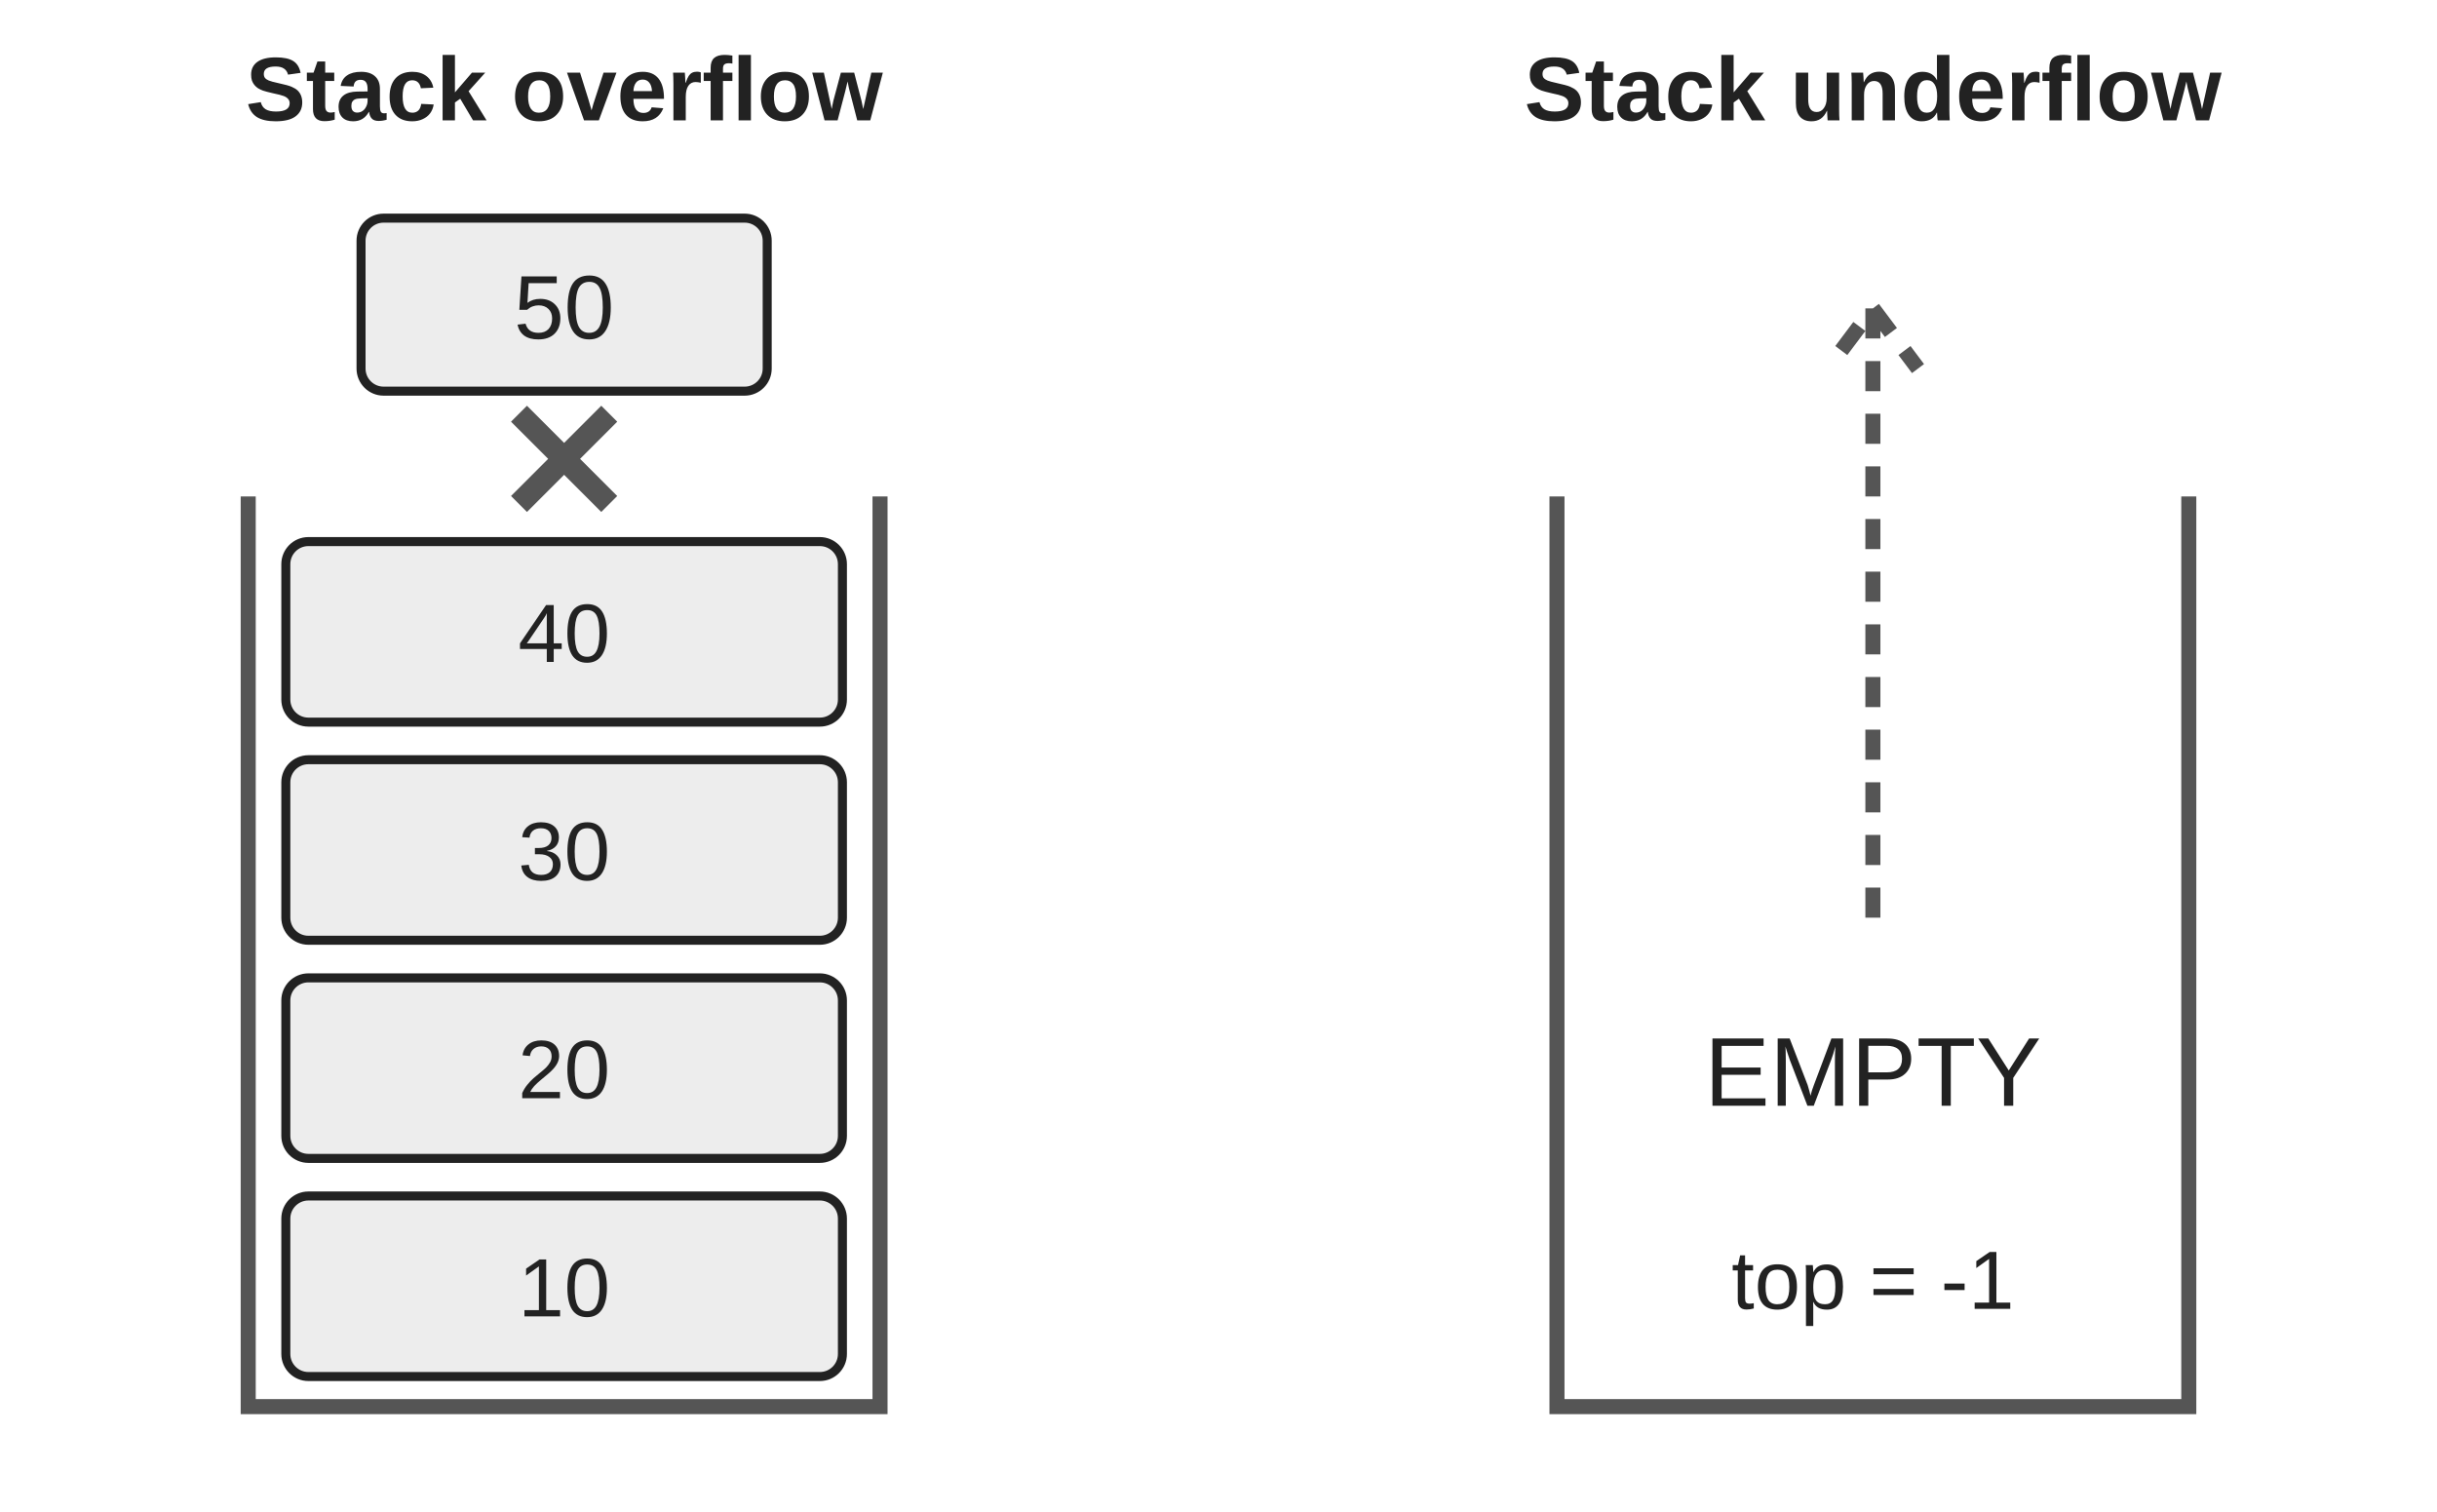
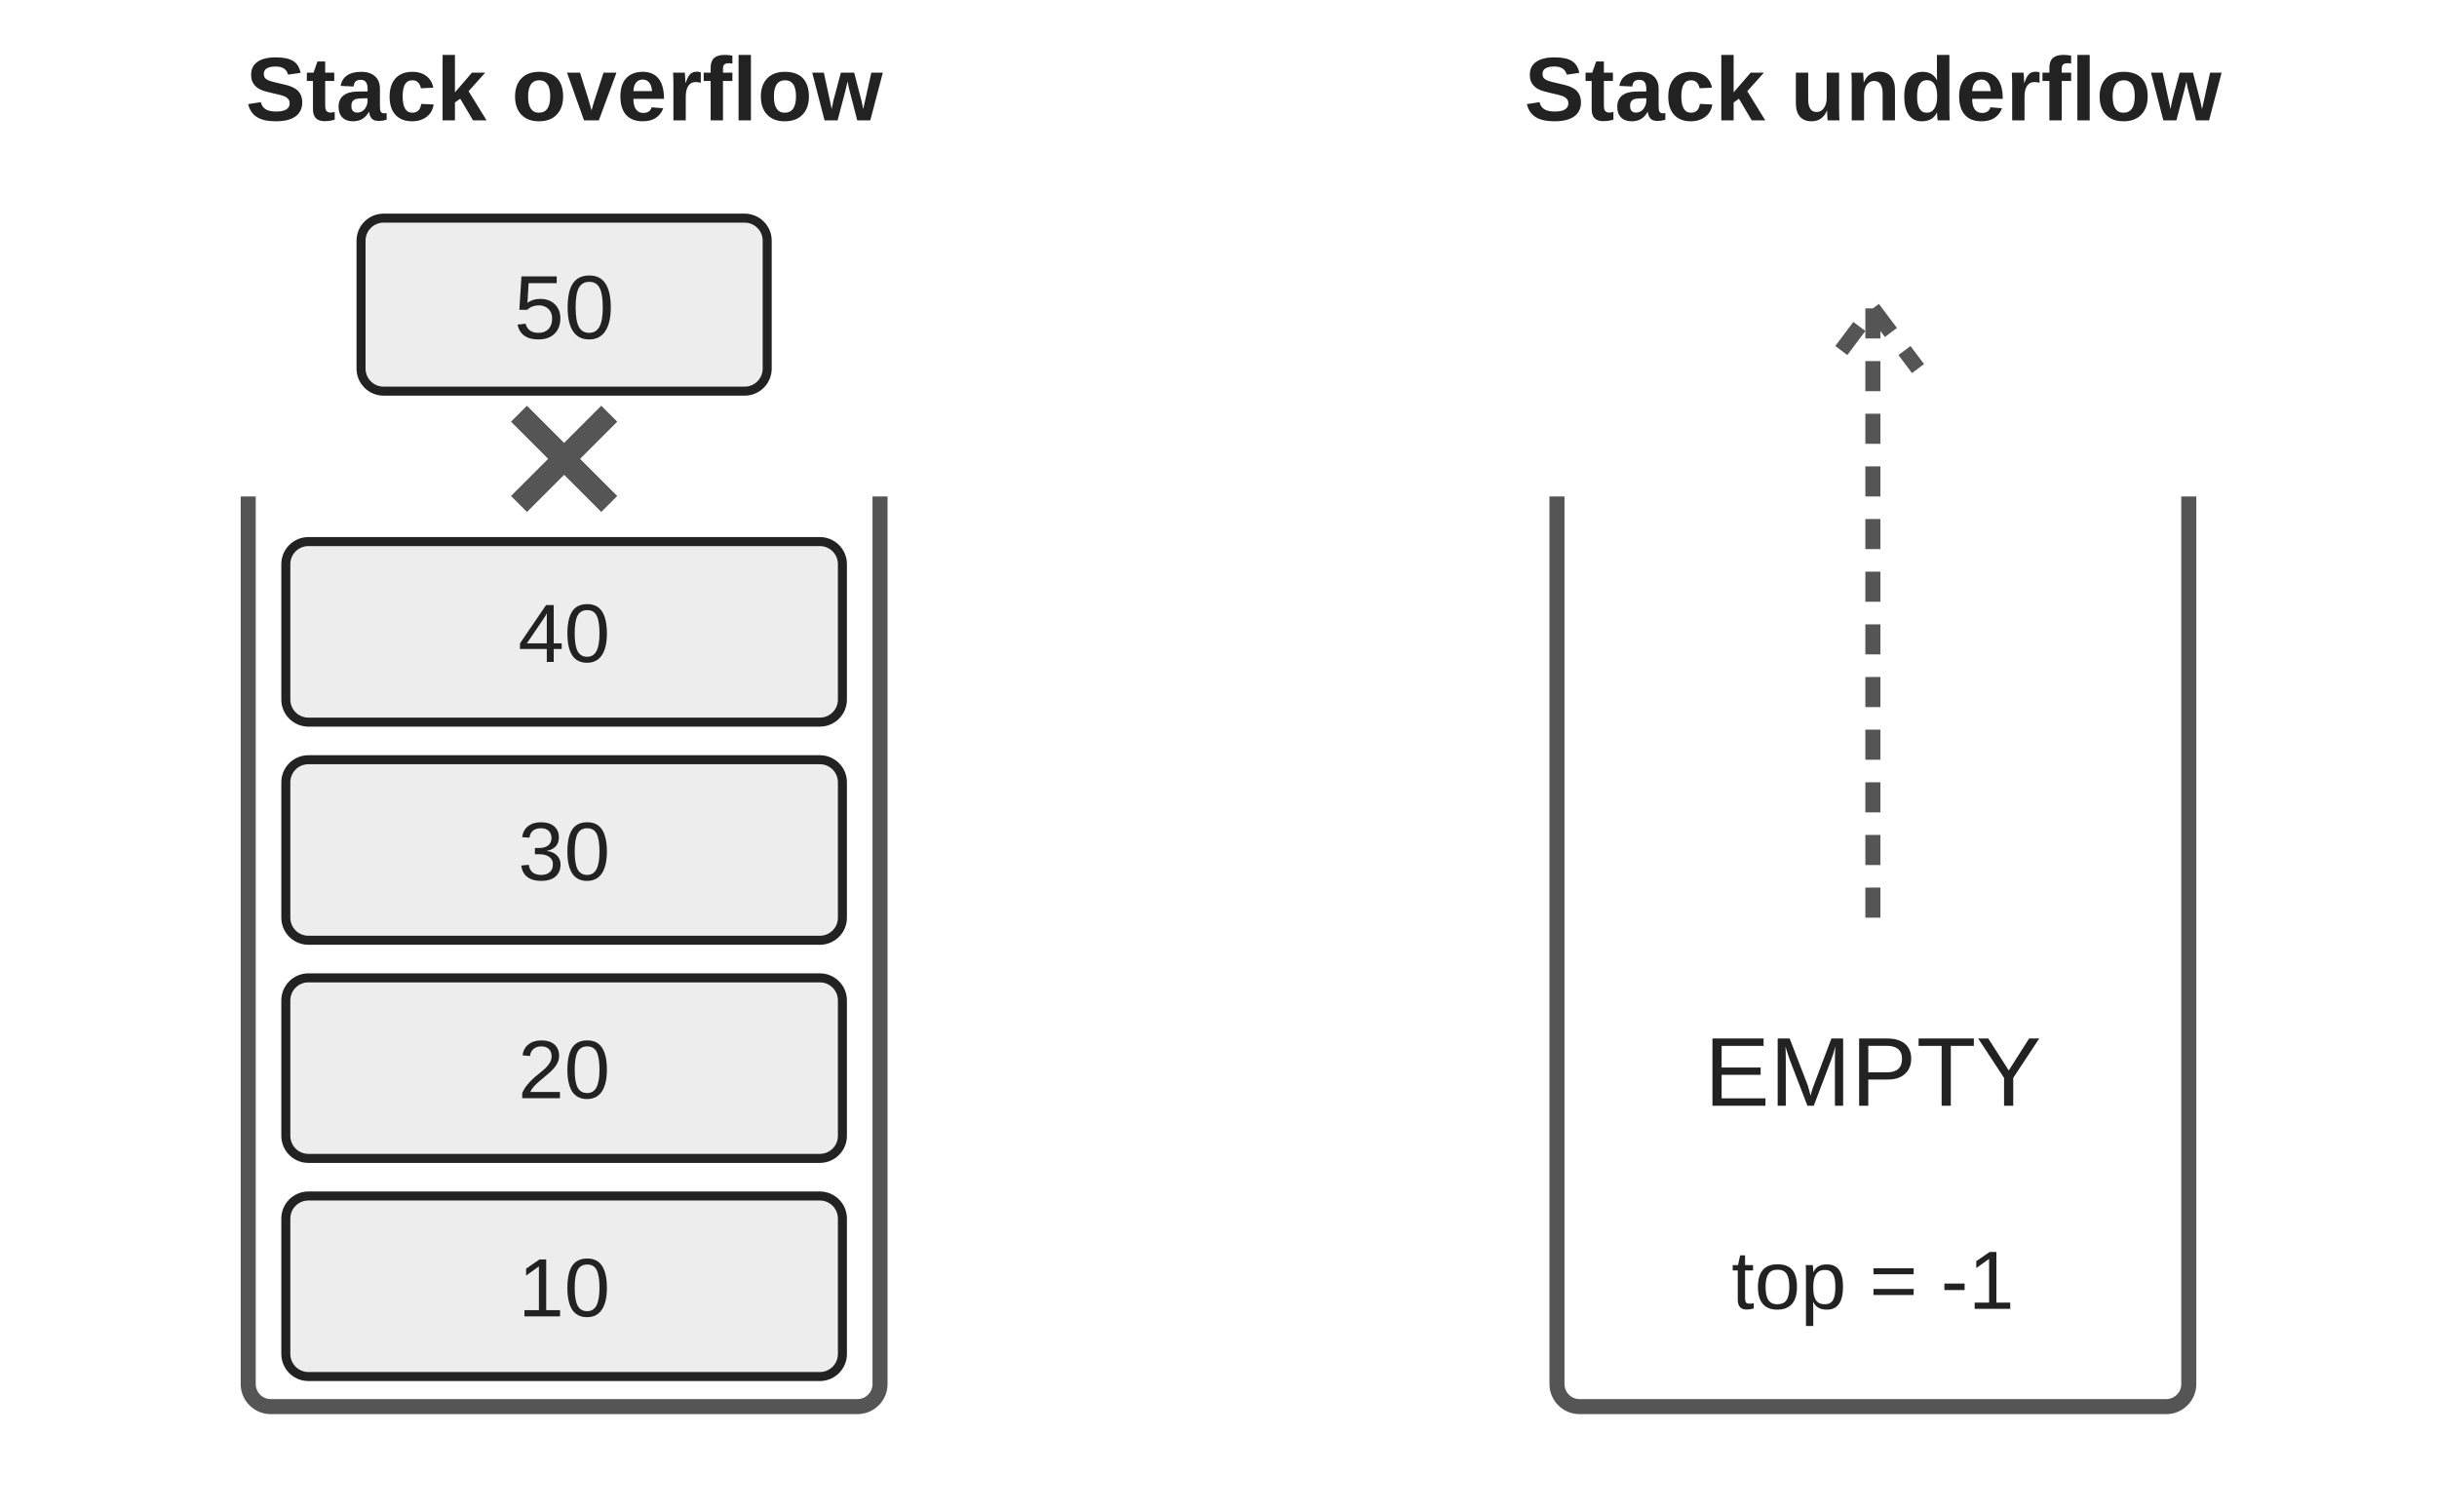
<svg xmlns="http://www.w3.org/2000/svg" viewBox="0 0 324 201" width="648" height="402" role="img" aria-label="Stack overflow: pushing into a full stack of 10 to 50; stack underflow: popping an empty stack where top = -1">
  <text x="75" y="16" text-anchor="middle" font-size="12" font-weight="700" fill="#222222" font-family="system-ui, -apple-system, 'Segoe UI', Arial, sans-serif">Stack overflow</text>
  <text x="249" y="16" text-anchor="middle" font-size="12" font-weight="700" fill="#222222" font-family="system-ui, -apple-system, 'Segoe UI', Arial, sans-serif">Stack underflow</text>
  <g transform="translate(0 26)">
-     <path d="M 33 40 V 161 H 117 V 40" fill="none" stroke="#555555" stroke-width="2" />
+     <path d="M33 40 V158 A3 3 0 0 0 36 161 H114 A3 3 0 0 0 117 158 V40" fill="none" stroke="#555555" stroke-width="2" />
    <rect x="38" y="133" width="74" height="24" rx="3" fill="#EDEDED" stroke="#222222" stroke-width="1.2" />
    <text x="75" y="149" text-anchor="middle" font-size="11" fill="#222222" font-family="system-ui, -apple-system, 'Segoe UI', Arial, sans-serif">10</text>
    <rect x="38" y="104" width="74" height="24" rx="3" fill="#EDEDED" stroke="#222222" stroke-width="1.2" />
    <text x="75" y="120" text-anchor="middle" font-size="11" fill="#222222" font-family="system-ui, -apple-system, 'Segoe UI', Arial, sans-serif">20</text>
    <rect x="38" y="75" width="74" height="24" rx="3" fill="#EDEDED" stroke="#222222" stroke-width="1.2" />
    <text x="75" y="91" text-anchor="middle" font-size="11" fill="#222222" font-family="system-ui, -apple-system, 'Segoe UI', Arial, sans-serif">30</text>
    <rect x="38" y="46" width="74" height="24" rx="3" fill="#EDEDED" stroke="#222222" stroke-width="1.2" />
    <text x="75" y="62" text-anchor="middle" font-size="11" fill="#222222" font-family="system-ui, -apple-system, 'Segoe UI', Arial, sans-serif">40</text>
    <rect x="48" y="3" width="54" height="23" rx="3" fill="#EDEDED" stroke="#222222" stroke-width="1.2" />
    <text x="75" y="19" fill="#222222" font-size="12" text-anchor="middle" font-family="system-ui, -apple-system, 'Segoe UI', Arial, sans-serif">50</text>
    <path d="M 69 29 L 81 41 M 81 29 L 69 41" stroke="#555555" stroke-width="3" />
  </g>
  <g transform="translate(174 26)">
-     <path d="M 33 40 V 161 H 117 V 40" fill="none" stroke="#555555" stroke-width="2" />
+     <path d="M33 40 V158 A3 3 0 0 0 36 161 H114 A3 3 0 0 0 117 158 V40" fill="none" stroke="#555555" stroke-width="2" />
    <path d="M 75 96 V 15 l -6 8 M 75 15 l 6 8" stroke="#555555" stroke-dasharray="4 3" fill="none" stroke-width="2" />
    <text x="75" y="121" fill="#222222" font-size="13" text-anchor="middle" font-family="system-ui, -apple-system, 'Segoe UI', Arial, sans-serif">EMPTY</text>
    <text x="75" y="148" fill="#222222" font-size="11" text-anchor="middle" font-family="system-ui, -apple-system, 'Segoe UI', Arial, sans-serif">top = -1</text>
  </g>
</svg>
